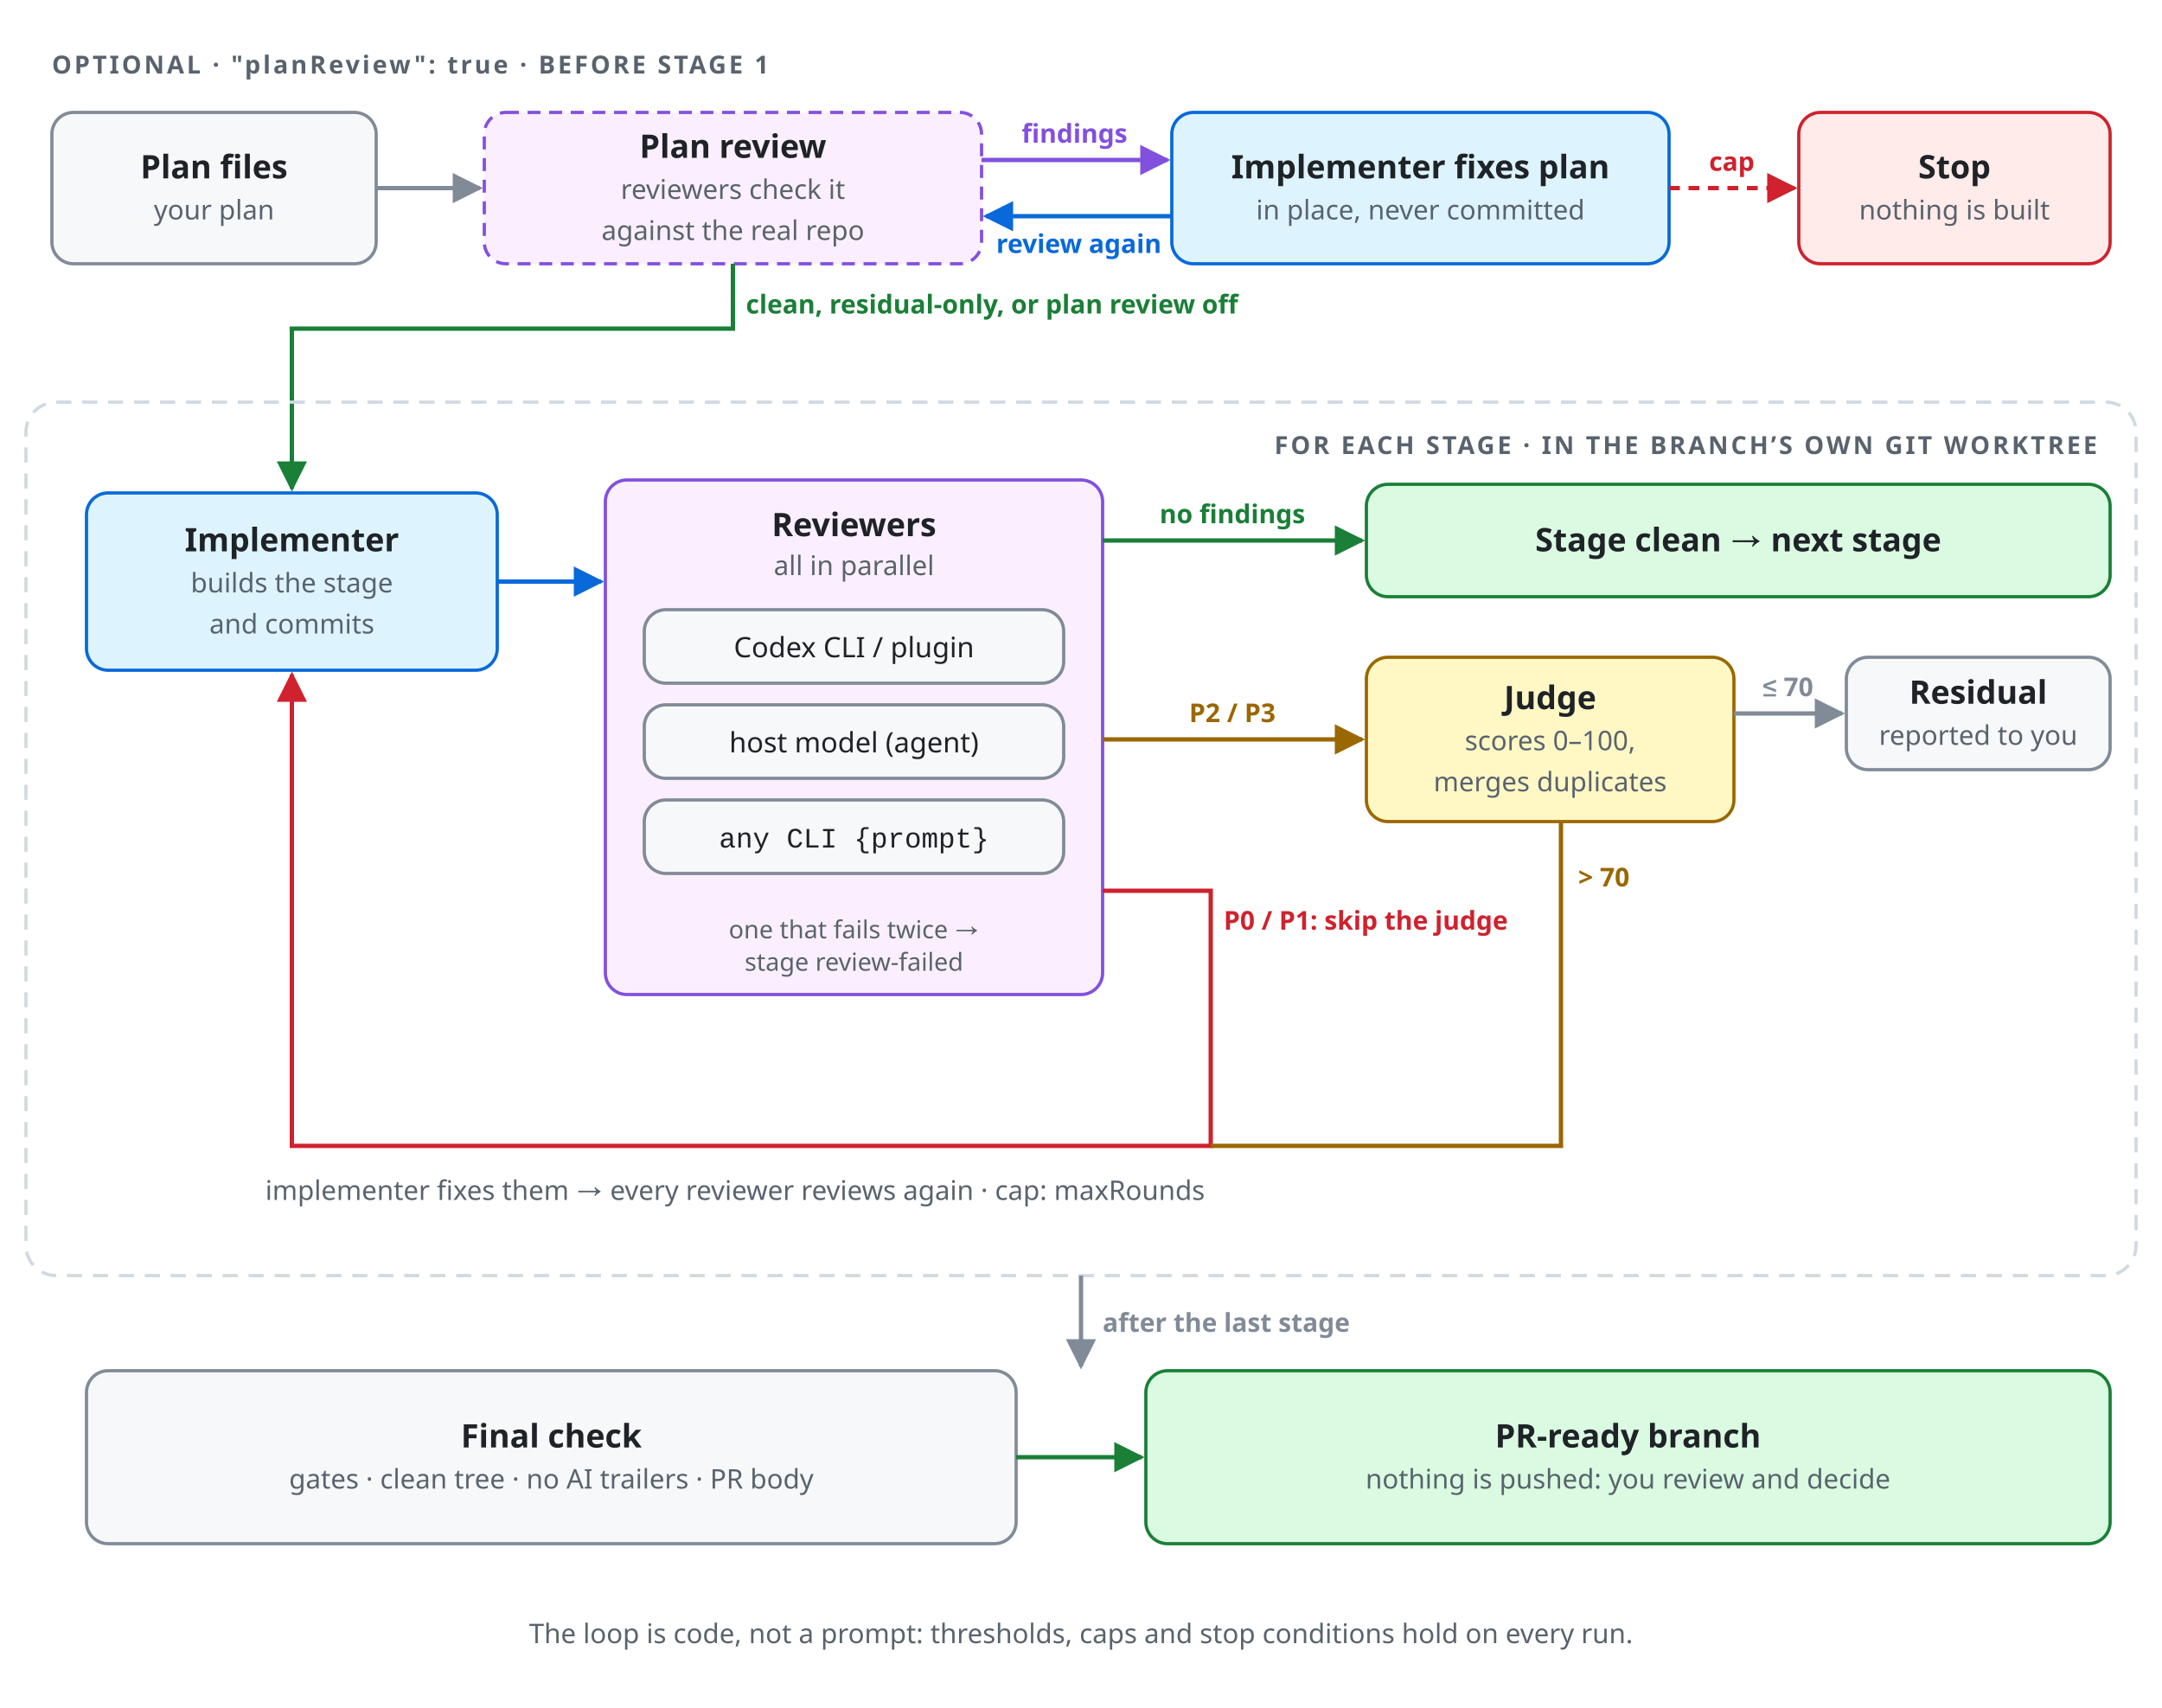
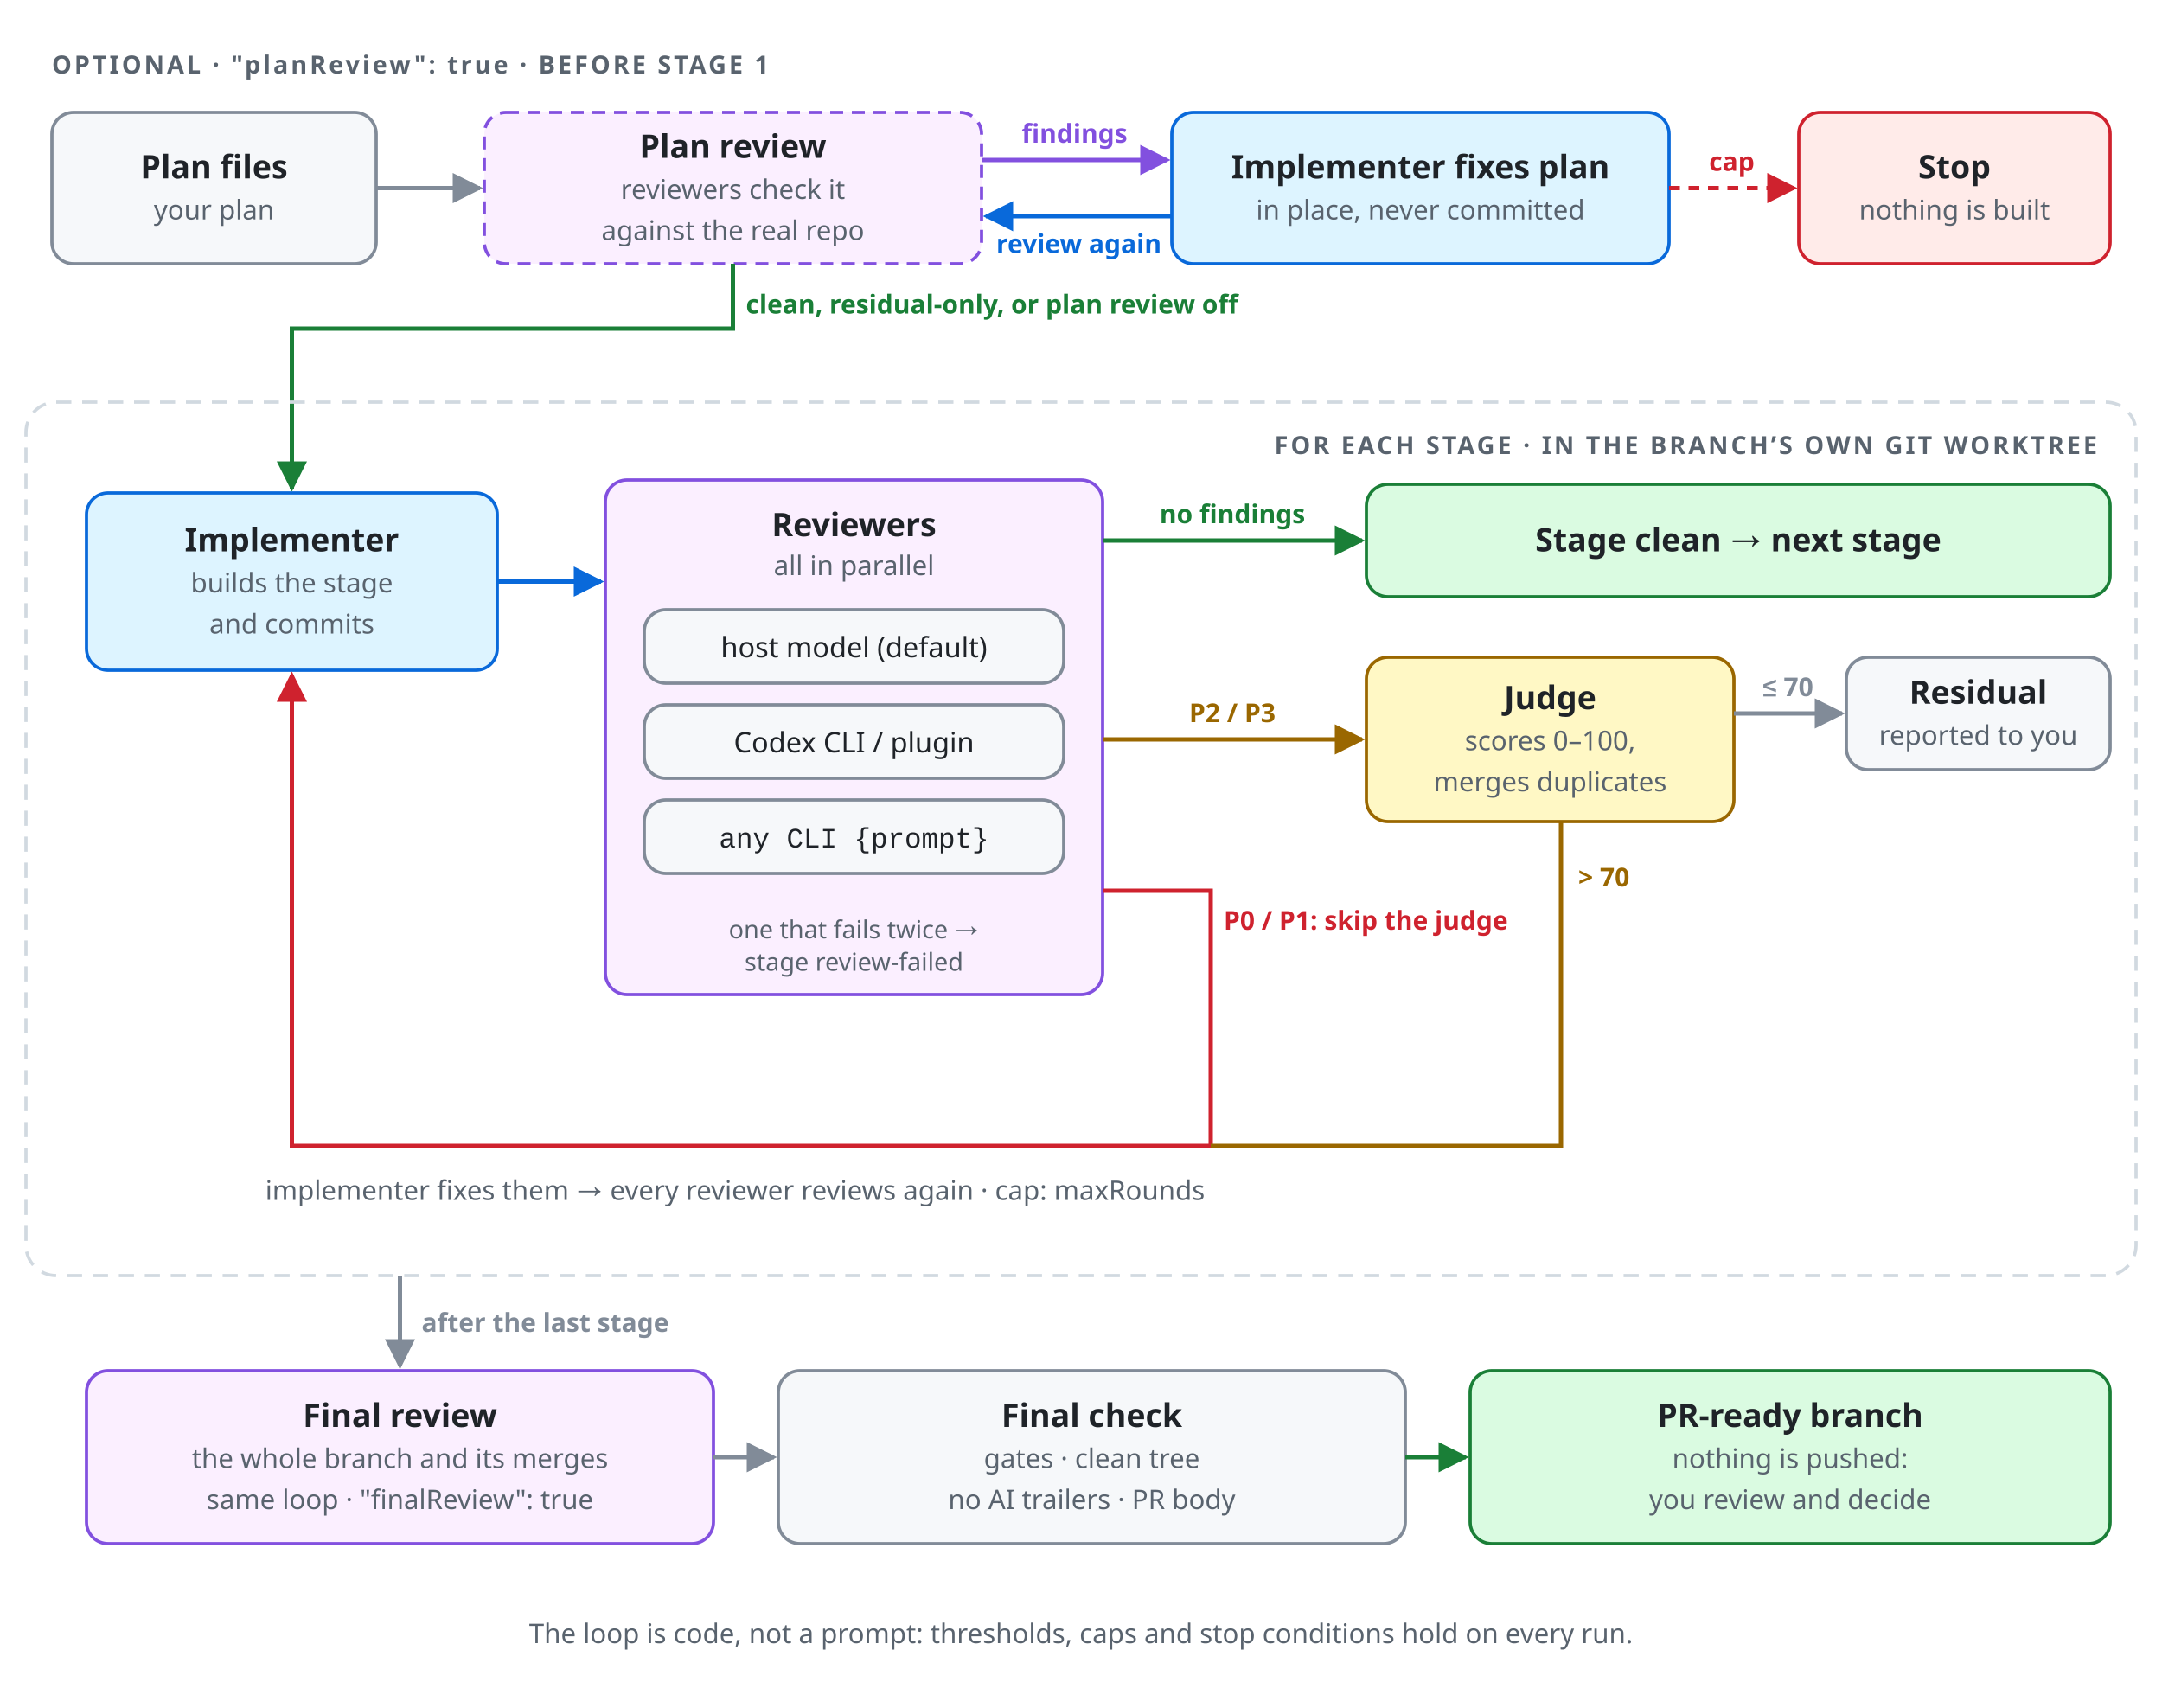
- <svg xmlns="http://www.w3.org/2000/svg" width="1000" height="790" viewBox="0 0 1000 790" role="img" aria-label="granny-workflow: an optional plan review, then implement, review, judge and fix for every stage">
+ <svg xmlns="http://www.w3.org/2000/svg" width="1000" height="790" viewBox="0 0 1000 790" role="img" aria-label="granny-workflow: an optional plan review, then implement, review, judge and fix for every stage, then a whole-branch review">
  <defs>
    <marker id="a-neutral" viewBox="0 0 10 10" refX="9" refY="5" markerWidth="7" markerHeight="7" orient="auto-start-reverse">
      <path d="M0,0 L10,5 L0,10 z" fill="#818b98" />
    </marker>
    <marker id="a-blue" viewBox="0 0 10 10" refX="9" refY="5" markerWidth="7" markerHeight="7" orient="auto-start-reverse">
      <path d="M0,0 L10,5 L0,10 z" fill="#0969da" />
    </marker>
    <marker id="a-purple" viewBox="0 0 10 10" refX="9" refY="5" markerWidth="7" markerHeight="7" orient="auto-start-reverse">
      <path d="M0,0 L10,5 L0,10 z" fill="#8250df" />
    </marker>
    <marker id="a-amber" viewBox="0 0 10 10" refX="9" refY="5" markerWidth="7" markerHeight="7" orient="auto-start-reverse">
      <path d="M0,0 L10,5 L0,10 z" fill="#9a6700" />
    </marker>
    <marker id="a-red" viewBox="0 0 10 10" refX="9" refY="5" markerWidth="7" markerHeight="7" orient="auto-start-reverse">
      <path d="M0,0 L10,5 L0,10 z" fill="#cf222e" />
    </marker>
    <marker id="a-green" viewBox="0 0 10 10" refX="9" refY="5" markerWidth="7" markerHeight="7" orient="auto-start-reverse">
      <path d="M0,0 L10,5 L0,10 z" fill="#1a7f37" />
    </marker>
    <marker id="a-muted" viewBox="0 0 10 10" refX="9" refY="5" markerWidth="7" markerHeight="7" orient="auto-start-reverse">
      <path d="M0,0 L10,5 L0,10 z" fill="#818b98" />
    </marker>
  </defs>
  <text x="24" y="34" font-family="-apple-system, BlinkMacSystemFont, 'Segoe UI', 'Noto Sans', Helvetica, Arial, sans-serif" font-size="11.5" font-weight="700" fill="#59636e" text-anchor="start" letter-spacing="1.2">OPTIONAL · "planReview": true · BEFORE STAGE 1</text>
  <rect x="24" y="52" width="150" height="70" rx="10" fill="#f6f8fa" stroke="#818b98" stroke-width="1.5" />
  <text x="99" y="82.5" font-family="-apple-system, BlinkMacSystemFont, 'Segoe UI', 'Noto Sans', Helvetica, Arial, sans-serif" font-size="15" font-weight="600" fill="#1f2328" text-anchor="middle">Plan files</text>
  <text x="99" y="101.5" font-family="-apple-system, BlinkMacSystemFont, 'Segoe UI', 'Noto Sans', Helvetica, Arial, sans-serif" font-size="12.5" font-weight="400" fill="#59636e" text-anchor="middle">your plan</text>
  <path d="M174,87 L222,87" fill="none" stroke="#818b98" stroke-width="2" marker-end="url(#a-neutral)" />
  <rect x="224" y="52" width="230" height="70" rx="10" fill="#fbefff" stroke="#8250df" stroke-width="1.5" stroke-dasharray="6 4" />
  <text x="339" y="73" font-family="-apple-system, BlinkMacSystemFont, 'Segoe UI', 'Noto Sans', Helvetica, Arial, sans-serif" font-size="15" font-weight="600" fill="#1f2328" text-anchor="middle">Plan review</text>
  <text x="339" y="92" font-family="-apple-system, BlinkMacSystemFont, 'Segoe UI', 'Noto Sans', Helvetica, Arial, sans-serif" font-size="12.5" font-weight="400" fill="#59636e" text-anchor="middle">reviewers check it</text>
  <text x="339" y="111" font-family="-apple-system, BlinkMacSystemFont, 'Segoe UI', 'Noto Sans', Helvetica, Arial, sans-serif" font-size="12.5" font-weight="400" fill="#59636e" text-anchor="middle">against the real repo</text>
  <path d="M454,74 L540,74" fill="none" stroke="#8250df" stroke-width="2" marker-end="url(#a-purple)" />
  <text x="497" y="66" font-family="-apple-system, BlinkMacSystemFont, 'Segoe UI', 'Noto Sans', Helvetica, Arial, sans-serif" font-size="12" font-weight="600" fill="#8250df" text-anchor="middle">findings</text>
  <rect x="542" y="52" width="230" height="70" rx="10" fill="#ddf4ff" stroke="#0969da" stroke-width="1.5" />
  <text x="657" y="82.5" font-family="-apple-system, BlinkMacSystemFont, 'Segoe UI', 'Noto Sans', Helvetica, Arial, sans-serif" font-size="15" font-weight="600" fill="#1f2328" text-anchor="middle">Implementer fixes plan</text>
  <text x="657" y="101.5" font-family="-apple-system, BlinkMacSystemFont, 'Segoe UI', 'Noto Sans', Helvetica, Arial, sans-serif" font-size="12.5" font-weight="400" fill="#59636e" text-anchor="middle">in place, never committed</text>
  <path d="M542,100 L456,100" fill="none" stroke="#0969da" stroke-width="2" marker-end="url(#a-blue)" />
  <text x="499" y="117" font-family="-apple-system, BlinkMacSystemFont, 'Segoe UI', 'Noto Sans', Helvetica, Arial, sans-serif" font-size="12" font-weight="600" fill="#0969da" text-anchor="middle">review again</text>
  <path d="M772,87 L830,87" fill="none" stroke="#cf222e" stroke-width="2" stroke-dasharray="5 4" marker-end="url(#a-red)" />
  <text x="801" y="79" font-family="-apple-system, BlinkMacSystemFont, 'Segoe UI', 'Noto Sans', Helvetica, Arial, sans-serif" font-size="12" font-weight="600" fill="#cf222e" text-anchor="middle">cap</text>
  <rect x="832" y="52" width="144" height="70" rx="10" fill="#ffebe9" stroke="#cf222e" stroke-width="1.5" />
  <text x="904" y="82.5" font-family="-apple-system, BlinkMacSystemFont, 'Segoe UI', 'Noto Sans', Helvetica, Arial, sans-serif" font-size="15" font-weight="600" fill="#1f2328" text-anchor="middle">Stop</text>
  <text x="904" y="101.5" font-family="-apple-system, BlinkMacSystemFont, 'Segoe UI', 'Noto Sans', Helvetica, Arial, sans-serif" font-size="12.5" font-weight="400" fill="#59636e" text-anchor="middle">nothing is built</text>
  <path d="M339,122 L339,152 L135,152 L135,226" fill="none" stroke="#1a7f37" stroke-width="2" marker-end="url(#a-green)" />
  <text x="345" y="145" font-family="-apple-system, BlinkMacSystemFont, 'Segoe UI', 'Noto Sans', Helvetica, Arial, sans-serif" font-size="12" font-weight="600" fill="#1a7f37" text-anchor="start">clean, residual-only, or plan review off</text>
  <rect x="12" y="186" width="976" height="404" rx="14" fill="none" stroke="#d1d9e0" stroke-width="1.5" stroke-dasharray="7 5" />
  <text x="970" y="210" font-family="-apple-system, BlinkMacSystemFont, 'Segoe UI', 'Noto Sans', Helvetica, Arial, sans-serif" font-size="11.5" font-weight="700" fill="#59636e" text-anchor="end" letter-spacing="1.2">FOR EACH STAGE · IN THE BRANCH’S OWN GIT WORKTREE</text>
  <rect x="40" y="228" width="190" height="82" rx="10" fill="#ddf4ff" stroke="#0969da" stroke-width="1.5" />
  <text x="135" y="255" font-family="-apple-system, BlinkMacSystemFont, 'Segoe UI', 'Noto Sans', Helvetica, Arial, sans-serif" font-size="15" font-weight="600" fill="#1f2328" text-anchor="middle">Implementer</text>
  <text x="135" y="274" font-family="-apple-system, BlinkMacSystemFont, 'Segoe UI', 'Noto Sans', Helvetica, Arial, sans-serif" font-size="12.5" font-weight="400" fill="#59636e" text-anchor="middle">builds the stage</text>
  <text x="135" y="293" font-family="-apple-system, BlinkMacSystemFont, 'Segoe UI', 'Noto Sans', Helvetica, Arial, sans-serif" font-size="12.5" font-weight="400" fill="#59636e" text-anchor="middle">and commits</text>
  <path d="M230,269 L278,269" fill="none" stroke="#0969da" stroke-width="2" marker-end="url(#a-blue)" />
  <rect x="280" y="222" width="230" height="238" rx="10" fill="#fbefff" stroke="#8250df" stroke-width="1.5" />
  <text x="395" y="346" font-family="-apple-system, BlinkMacSystemFont, 'Segoe UI', 'Noto Sans', Helvetica, Arial, sans-serif" font-size="15" font-weight="600" fill="#1f2328" text-anchor="middle" />
  <text x="395" y="248" font-family="-apple-system, BlinkMacSystemFont, 'Segoe UI', 'Noto Sans', Helvetica, Arial, sans-serif" font-size="15" font-weight="600" fill="#1f2328" text-anchor="middle">Reviewers</text>
  <text x="395" y="266" font-family="-apple-system, BlinkMacSystemFont, 'Segoe UI', 'Noto Sans', Helvetica, Arial, sans-serif" font-size="12.5" font-weight="400" fill="#59636e" text-anchor="middle">all in parallel</text>
  <rect x="298" y="282" width="194" height="34" rx="10" fill="#f6f8fa" stroke="#818b98" stroke-width="1.5" />
  <text x="395" y="304" font-family="-apple-system, BlinkMacSystemFont, 'Segoe UI', 'Noto Sans', Helvetica, Arial, sans-serif" font-size="15" font-weight="600" fill="#1f2328" text-anchor="middle" />
-   <text x="395" y="304" font-family="-apple-system, BlinkMacSystemFont, 'Segoe UI', 'Noto Sans', Helvetica, Arial, sans-serif" font-size="13" font-weight="400" fill="#1f2328" text-anchor="middle">Codex CLI / plugin</text>
+   <text x="395" y="304" font-family="-apple-system, BlinkMacSystemFont, 'Segoe UI', 'Noto Sans', Helvetica, Arial, sans-serif" font-size="13" font-weight="400" fill="#1f2328" text-anchor="middle">host model (default)</text>
  <rect x="298" y="326" width="194" height="34" rx="10" fill="#f6f8fa" stroke="#818b98" stroke-width="1.5" />
  <text x="395" y="348" font-family="-apple-system, BlinkMacSystemFont, 'Segoe UI', 'Noto Sans', Helvetica, Arial, sans-serif" font-size="15" font-weight="600" fill="#1f2328" text-anchor="middle" />
-   <text x="395" y="348" font-family="-apple-system, BlinkMacSystemFont, 'Segoe UI', 'Noto Sans', Helvetica, Arial, sans-serif" font-size="13" font-weight="400" fill="#1f2328" text-anchor="middle">host model (agent)</text>
+   <text x="395" y="348" font-family="-apple-system, BlinkMacSystemFont, 'Segoe UI', 'Noto Sans', Helvetica, Arial, sans-serif" font-size="13" font-weight="400" fill="#1f2328" text-anchor="middle">Codex CLI / plugin</text>
  <rect x="298" y="370" width="194" height="34" rx="10" fill="#f6f8fa" stroke="#818b98" stroke-width="1.5" />
  <text x="395" y="392" font-family="-apple-system, BlinkMacSystemFont, 'Segoe UI', 'Noto Sans', Helvetica, Arial, sans-serif" font-size="15" font-weight="600" fill="#1f2328" text-anchor="middle" />
  <text x="395" y="392" font-family="ui-monospace, SFMono-Regular, 'SF Mono', Menlo, Consolas, 'Liberation Mono', monospace" font-size="13" font-weight="400" fill="#1f2328" text-anchor="middle">any CLI  {prompt}</text>
  <text x="395" y="434" font-family="-apple-system, BlinkMacSystemFont, 'Segoe UI', 'Noto Sans', Helvetica, Arial, sans-serif" font-size="11.5" font-weight="400" fill="#59636e" text-anchor="middle">one that fails twice →</text>
  <text x="395" y="449" font-family="-apple-system, BlinkMacSystemFont, 'Segoe UI', 'Noto Sans', Helvetica, Arial, sans-serif" font-size="11.5" font-weight="400" fill="#59636e" text-anchor="middle">stage review-failed</text>
  <path d="M510,250 L630,250" fill="none" stroke="#1a7f37" stroke-width="2" marker-end="url(#a-green)" />
  <text x="570" y="242" font-family="-apple-system, BlinkMacSystemFont, 'Segoe UI', 'Noto Sans', Helvetica, Arial, sans-serif" font-size="12" font-weight="600" fill="#1a7f37" text-anchor="middle">no findings</text>
  <rect x="632" y="224" width="344" height="52" rx="10" fill="#dafbe1" stroke="#1a7f37" stroke-width="1.5" />
  <text x="804" y="255" font-family="-apple-system, BlinkMacSystemFont, 'Segoe UI', 'Noto Sans', Helvetica, Arial, sans-serif" font-size="15" font-weight="600" fill="#1f2328" text-anchor="middle">Stage clean → next stage</text>
  <path d="M510,342 L630,342" fill="none" stroke="#9a6700" stroke-width="2" marker-end="url(#a-amber)" />
  <text x="570" y="334" font-family="-apple-system, BlinkMacSystemFont, 'Segoe UI', 'Noto Sans', Helvetica, Arial, sans-serif" font-size="12" font-weight="600" fill="#9a6700" text-anchor="middle">P2 / P3</text>
  <rect x="632" y="304" width="170" height="76" rx="10" fill="#fff8c5" stroke="#9a6700" stroke-width="1.5" />
  <text x="717" y="328" font-family="-apple-system, BlinkMacSystemFont, 'Segoe UI', 'Noto Sans', Helvetica, Arial, sans-serif" font-size="15" font-weight="600" fill="#1f2328" text-anchor="middle">Judge</text>
  <text x="717" y="347" font-family="-apple-system, BlinkMacSystemFont, 'Segoe UI', 'Noto Sans', Helvetica, Arial, sans-serif" font-size="12.5" font-weight="400" fill="#59636e" text-anchor="middle">scores 0–100,</text>
  <text x="717" y="366" font-family="-apple-system, BlinkMacSystemFont, 'Segoe UI', 'Noto Sans', Helvetica, Arial, sans-serif" font-size="12.5" font-weight="400" fill="#59636e" text-anchor="middle">merges duplicates</text>
  <path d="M802,330 L852,330" fill="none" stroke="#818b98" stroke-width="2" marker-end="url(#a-muted)" />
  <text x="827" y="322" font-family="-apple-system, BlinkMacSystemFont, 'Segoe UI', 'Noto Sans', Helvetica, Arial, sans-serif" font-size="12" font-weight="600" fill="#818b98" text-anchor="middle">≤ 70</text>
  <rect x="854" y="304" width="122" height="52" rx="10" fill="#f6f8fa" stroke="#818b98" stroke-width="1.5" />
  <text x="915" y="325.5" font-family="-apple-system, BlinkMacSystemFont, 'Segoe UI', 'Noto Sans', Helvetica, Arial, sans-serif" font-size="15" font-weight="600" fill="#1f2328" text-anchor="middle">Residual</text>
  <text x="915" y="344.5" font-family="-apple-system, BlinkMacSystemFont, 'Segoe UI', 'Noto Sans', Helvetica, Arial, sans-serif" font-size="12.5" font-weight="400" fill="#59636e" text-anchor="middle">reported to you</text>
  <path d="M510,412 L560,412 L560,530 L135,530 L135,312" fill="none" stroke="#cf222e" stroke-width="2" marker-end="url(#a-red)" />
  <text x="566" y="430" font-family="-apple-system, BlinkMacSystemFont, 'Segoe UI', 'Noto Sans', Helvetica, Arial, sans-serif" font-size="12" font-weight="600" fill="#cf222e" text-anchor="start">P0 / P1: skip the judge</text>
  <path d="M722,380 L722,530 L560,530" fill="none" stroke="#9a6700" stroke-width="2" />
  <text x="730" y="410" font-family="-apple-system, BlinkMacSystemFont, 'Segoe UI', 'Noto Sans', Helvetica, Arial, sans-serif" font-size="12" font-weight="600" fill="#9a6700" text-anchor="start">&gt; 70</text>
  <text x="340" y="555" font-family="-apple-system, BlinkMacSystemFont, 'Segoe UI', 'Noto Sans', Helvetica, Arial, sans-serif" font-size="12.5" font-weight="400" fill="#59636e" text-anchor="middle">implementer fixes them → every reviewer reviews again · cap: maxRounds</text>
-   <path d="M500,590 L500,632" fill="none" stroke="#818b98" stroke-width="2" marker-end="url(#a-neutral)" />
-   <text x="510" y="616" font-family="-apple-system, BlinkMacSystemFont, 'Segoe UI', 'Noto Sans', Helvetica, Arial, sans-serif" font-size="12" font-weight="600" fill="#818b98" text-anchor="start">after the last stage</text>
-   <rect x="40" y="634" width="430" height="80" rx="10" fill="#f6f8fa" stroke="#818b98" stroke-width="1.5" />
-   <text x="255" y="669.5" font-family="-apple-system, BlinkMacSystemFont, 'Segoe UI', 'Noto Sans', Helvetica, Arial, sans-serif" font-size="15" font-weight="600" fill="#1f2328" text-anchor="middle">Final check</text>
-   <text x="255" y="688.5" font-family="-apple-system, BlinkMacSystemFont, 'Segoe UI', 'Noto Sans', Helvetica, Arial, sans-serif" font-size="12.5" font-weight="400" fill="#59636e" text-anchor="middle">gates · clean tree · no AI trailers · PR body</text>
-   <path d="M470,674 L528,674" fill="none" stroke="#1a7f37" stroke-width="2" marker-end="url(#a-green)" />
-   <rect x="530" y="634" width="446" height="80" rx="10" fill="#dafbe1" stroke="#1a7f37" stroke-width="1.5" />
-   <text x="753" y="669.5" font-family="-apple-system, BlinkMacSystemFont, 'Segoe UI', 'Noto Sans', Helvetica, Arial, sans-serif" font-size="15" font-weight="600" fill="#1f2328" text-anchor="middle">PR-ready branch</text>
-   <text x="753" y="688.5" font-family="-apple-system, BlinkMacSystemFont, 'Segoe UI', 'Noto Sans', Helvetica, Arial, sans-serif" font-size="12.5" font-weight="400" fill="#59636e" text-anchor="middle">nothing is pushed: you review and decide</text>
+   <path d="M185,590 L185,632" fill="none" stroke="#818b98" stroke-width="2" marker-end="url(#a-neutral)" />
+   <text x="195" y="616" font-family="-apple-system, BlinkMacSystemFont, 'Segoe UI', 'Noto Sans', Helvetica, Arial, sans-serif" font-size="12" font-weight="600" fill="#818b98" text-anchor="start">after the last stage</text>
+   <rect x="40" y="634" width="290" height="80" rx="10" fill="#fbefff" stroke="#8250df" stroke-width="1.5" />
+   <text x="185" y="660" font-family="-apple-system, BlinkMacSystemFont, 'Segoe UI', 'Noto Sans', Helvetica, Arial, sans-serif" font-size="15" font-weight="600" fill="#1f2328" text-anchor="middle">Final review</text>
+   <text x="185" y="679" font-family="-apple-system, BlinkMacSystemFont, 'Segoe UI', 'Noto Sans', Helvetica, Arial, sans-serif" font-size="12.5" font-weight="400" fill="#59636e" text-anchor="middle">the whole branch and its merges</text>
+   <text x="185" y="698" font-family="-apple-system, BlinkMacSystemFont, 'Segoe UI', 'Noto Sans', Helvetica, Arial, sans-serif" font-size="12.5" font-weight="400" fill="#59636e" text-anchor="middle">same loop · "finalReview": true</text>
+   <path d="M330,674 L358,674" fill="none" stroke="#818b98" stroke-width="2" marker-end="url(#a-neutral)" />
+   <rect x="360" y="634" width="290" height="80" rx="10" fill="#f6f8fa" stroke="#818b98" stroke-width="1.5" />
+   <text x="505" y="660" font-family="-apple-system, BlinkMacSystemFont, 'Segoe UI', 'Noto Sans', Helvetica, Arial, sans-serif" font-size="15" font-weight="600" fill="#1f2328" text-anchor="middle">Final check</text>
+   <text x="505" y="679" font-family="-apple-system, BlinkMacSystemFont, 'Segoe UI', 'Noto Sans', Helvetica, Arial, sans-serif" font-size="12.5" font-weight="400" fill="#59636e" text-anchor="middle">gates · clean tree</text>
+   <text x="505" y="698" font-family="-apple-system, BlinkMacSystemFont, 'Segoe UI', 'Noto Sans', Helvetica, Arial, sans-serif" font-size="12.5" font-weight="400" fill="#59636e" text-anchor="middle">no AI trailers · PR body</text>
+   <path d="M650,674 L678,674" fill="none" stroke="#1a7f37" stroke-width="2" marker-end="url(#a-green)" />
+   <rect x="680" y="634" width="296" height="80" rx="10" fill="#dafbe1" stroke="#1a7f37" stroke-width="1.5" />
+   <text x="828" y="660" font-family="-apple-system, BlinkMacSystemFont, 'Segoe UI', 'Noto Sans', Helvetica, Arial, sans-serif" font-size="15" font-weight="600" fill="#1f2328" text-anchor="middle">PR-ready branch</text>
+   <text x="828" y="679" font-family="-apple-system, BlinkMacSystemFont, 'Segoe UI', 'Noto Sans', Helvetica, Arial, sans-serif" font-size="12.5" font-weight="400" fill="#59636e" text-anchor="middle">nothing is pushed:</text>
+   <text x="828" y="698" font-family="-apple-system, BlinkMacSystemFont, 'Segoe UI', 'Noto Sans', Helvetica, Arial, sans-serif" font-size="12.5" font-weight="400" fill="#59636e" text-anchor="middle">you review and decide</text>
  <text x="500" y="760" font-family="-apple-system, BlinkMacSystemFont, 'Segoe UI', 'Noto Sans', Helvetica, Arial, sans-serif" font-size="12.5" font-weight="400" fill="#59636e" text-anchor="middle">The loop is code, not a prompt: thresholds, caps and stop conditions hold on every run.</text>
</svg>
